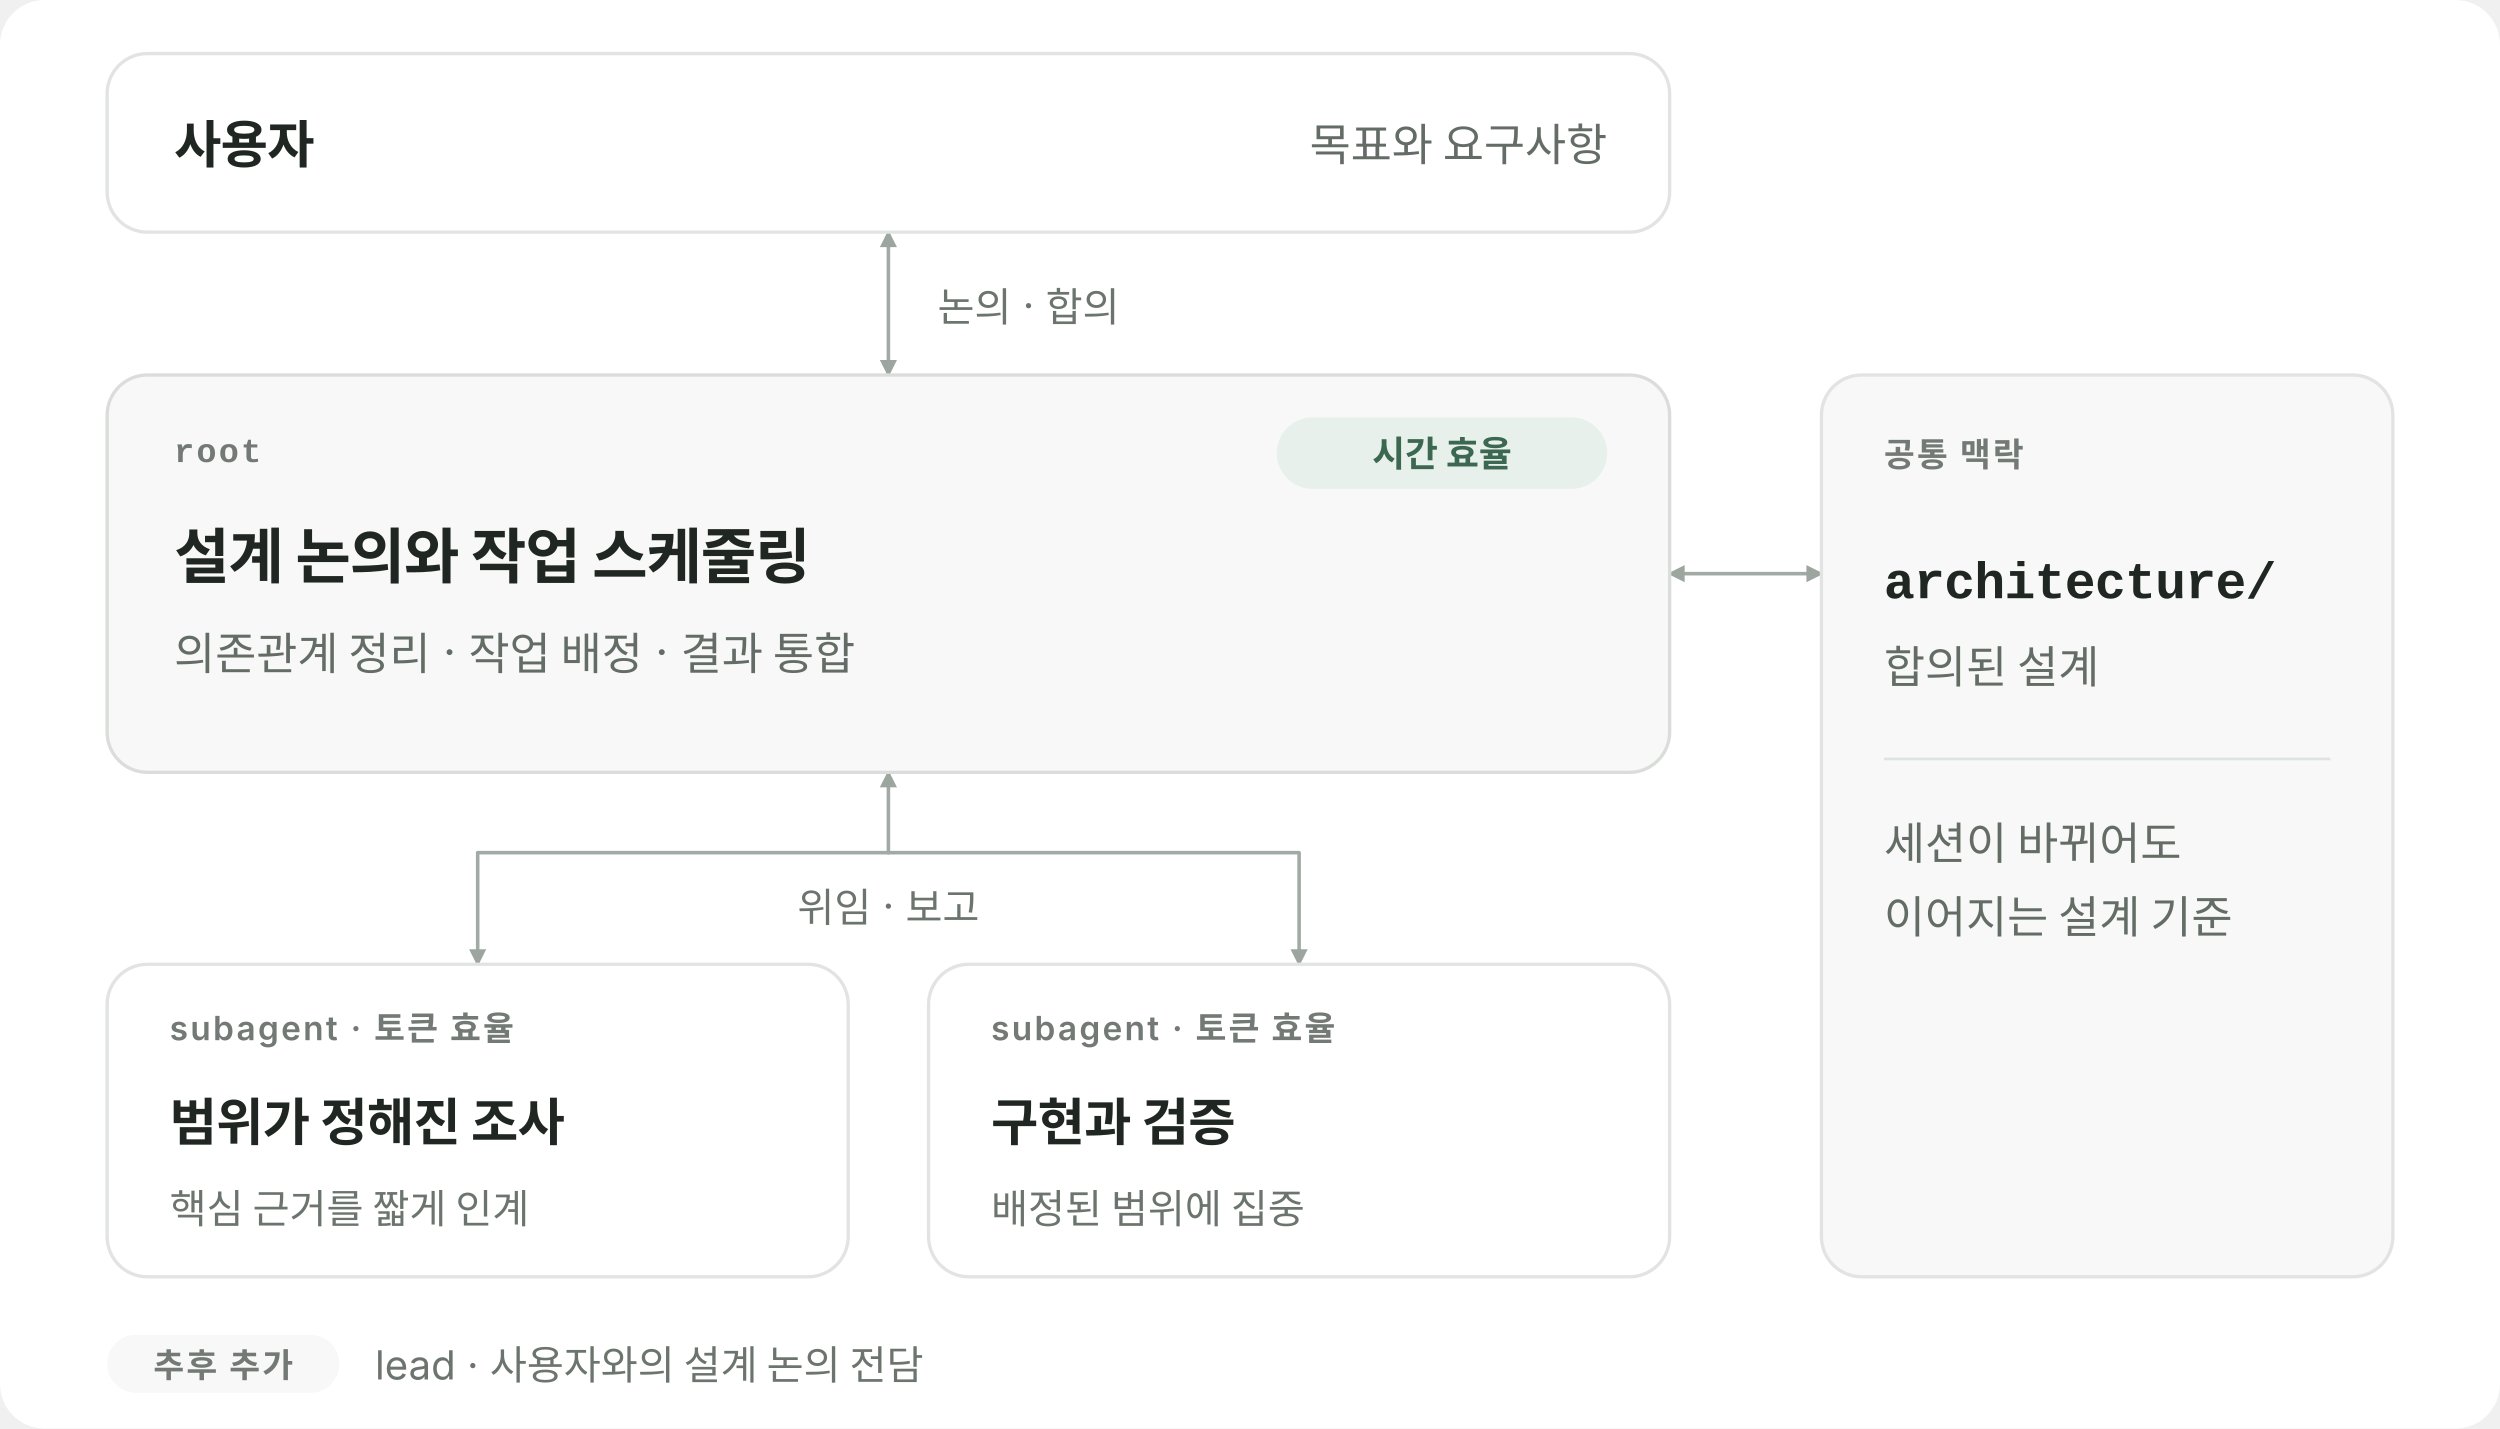
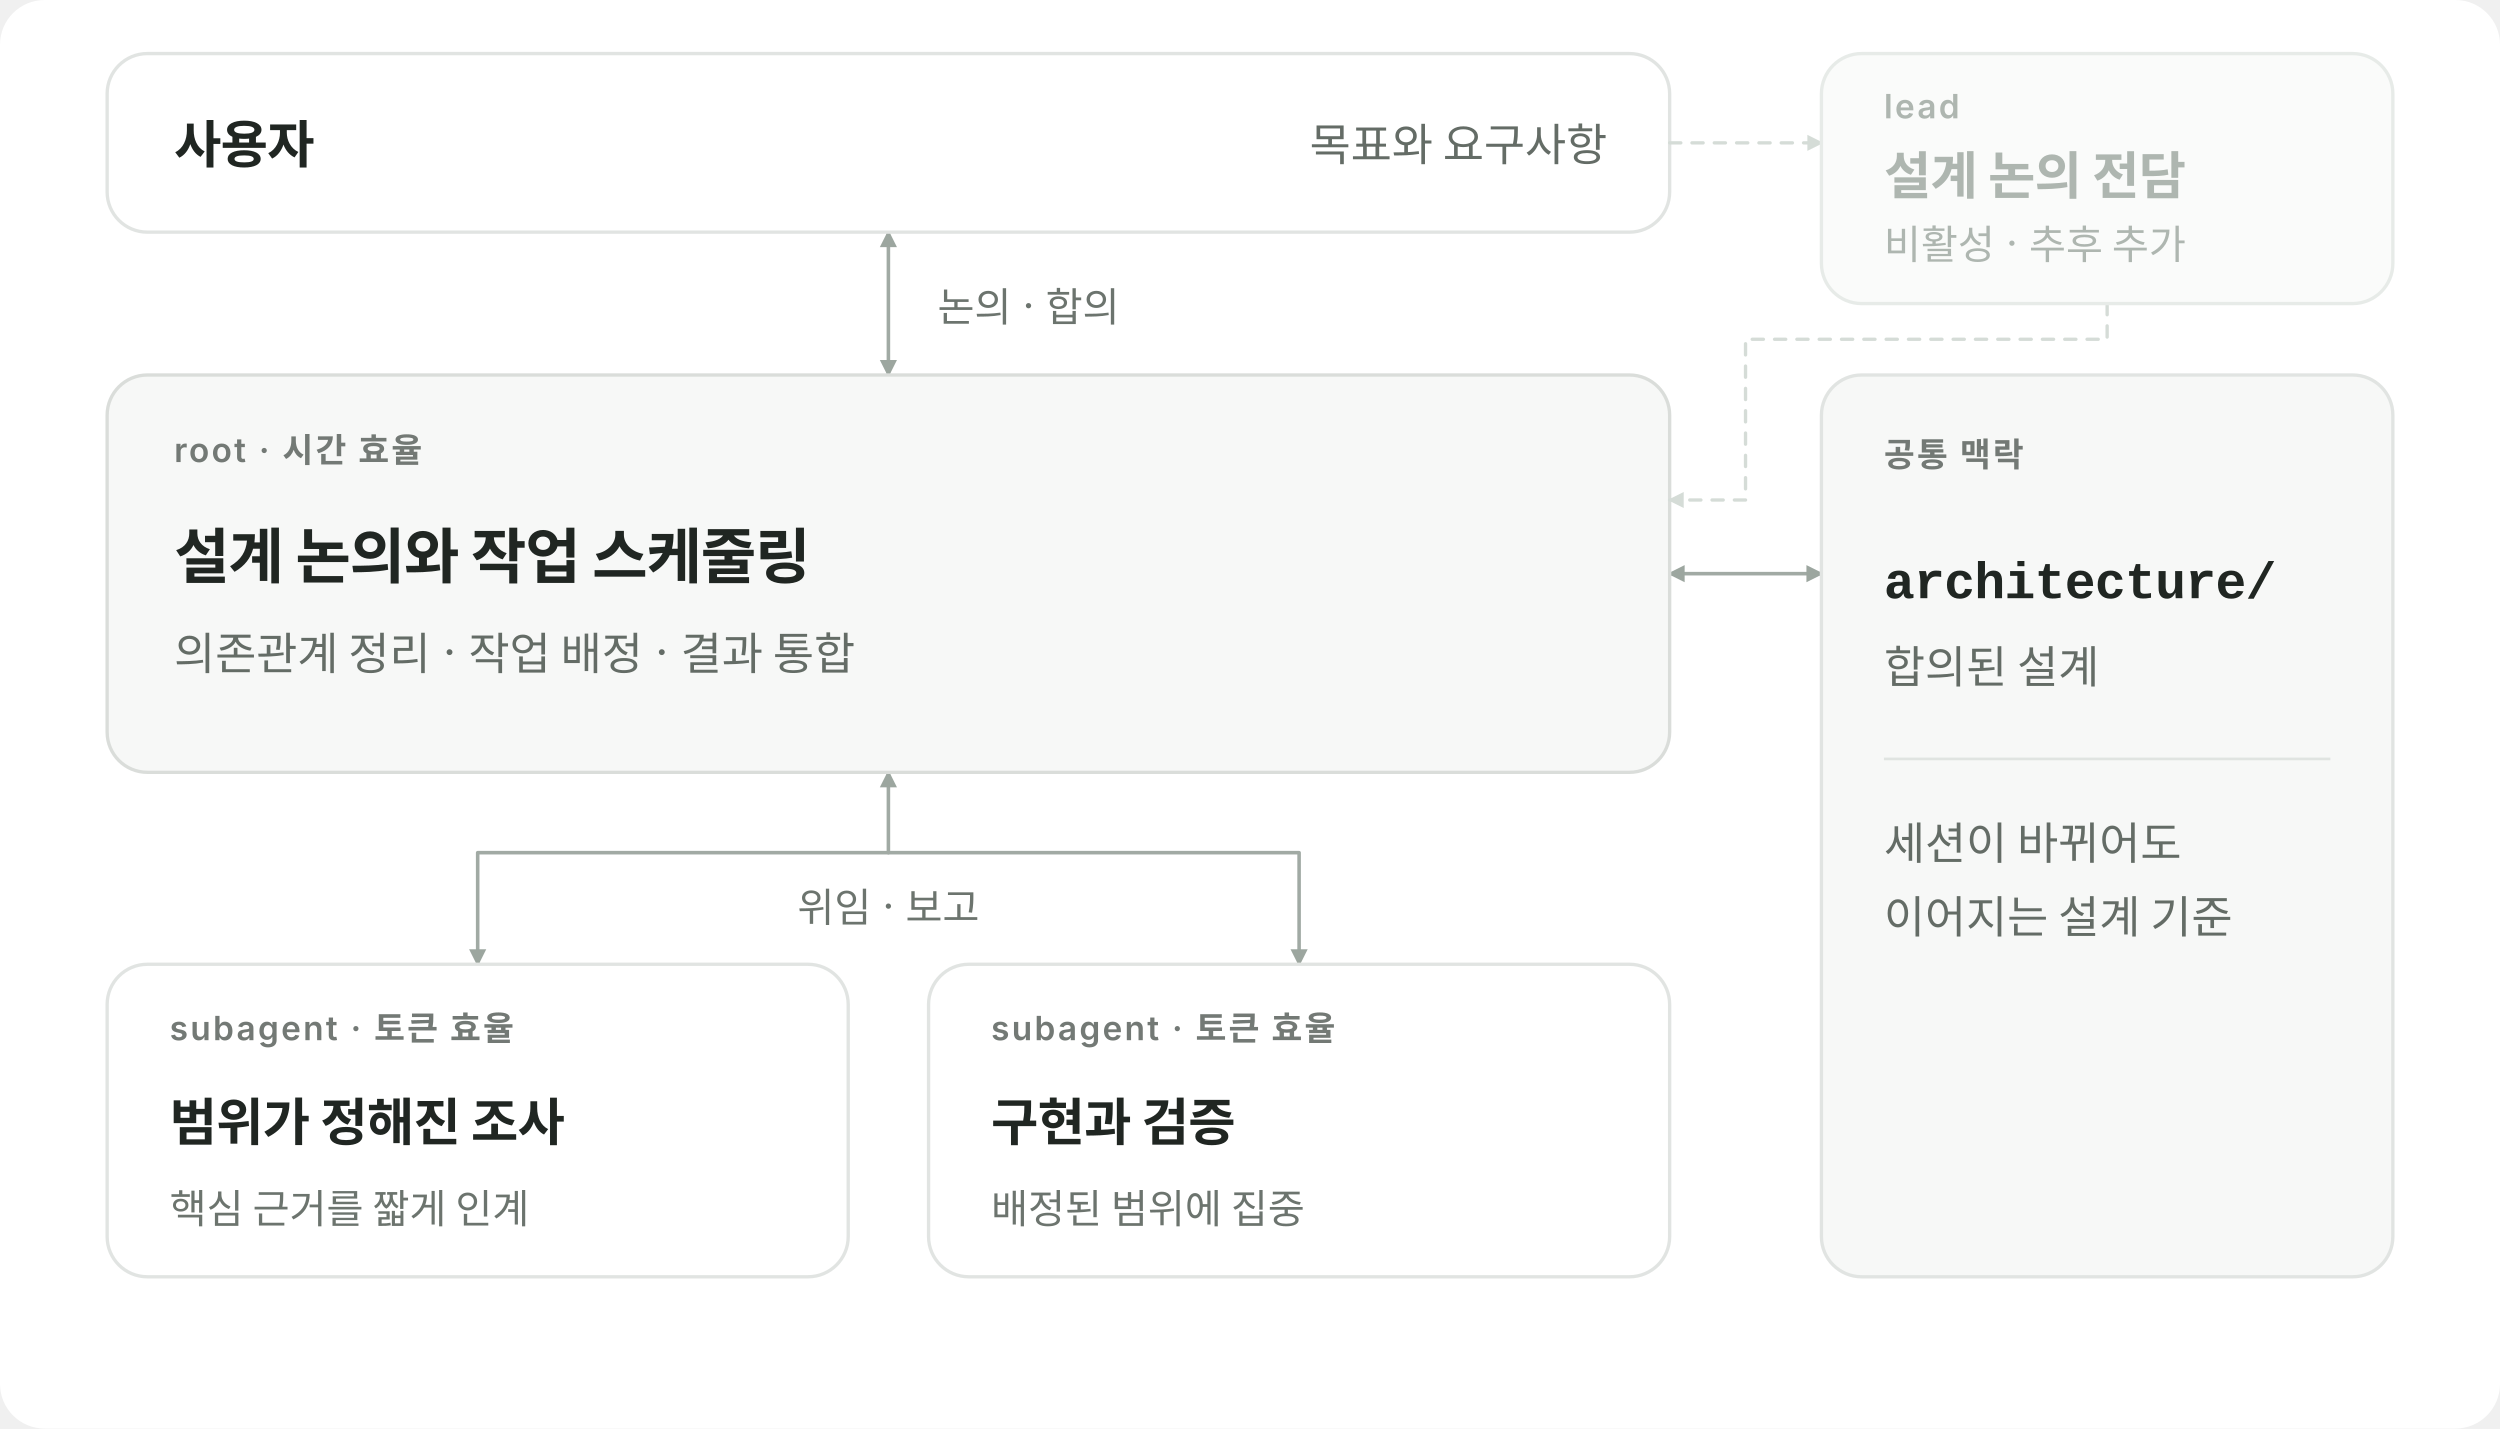
<svg xmlns="http://www.w3.org/2000/svg" id="agent-roles-ko" width="1120" height="640" viewBox="0 0 1120 640" role="img" aria-labelledby="agent-roles-ko-title agent-roles-ko-desc" lang="ko">
  <style>
text { font-family: Inter, "Segoe UI", "Malgun Gothic", Arial, sans-serif; }
.canvas { fill: #ffffff; }
.card { fill: #ffffff; stroke: #e1e4e2; stroke-width: 1.5; }
.root-card { fill: #f7f8f7; stroke: #daddda; stroke-width: 1.5; }
.context-card { fill: #f7f8f7; stroke: #e1e4e2; stroke-width: 1.5; }
.accent-card { fill: #edf5f0; stroke: #c9dfd0; stroke-width: 1.5; }
.row { fill: #f7f8f7; }
.tag { fill: #e8f0eb; }
.eyebrow { fill: #737975; font-size: 15px; font-weight: 600; letter-spacing: 1px; }
.heading { fill: #202622; font-size: 27px; font-weight: 600; letter-spacing: -.5px; }
.label { fill: #202622; font-size: 23px; font-weight: 600; letter-spacing: -.3px; }
.body { fill: #646c66; font-size: 20px; }
.small { fill: #6c746e; font-size: 18px; }
.tag-text { fill: #3c6750; font-size: 16px; font-weight: 600; }
.mono { font-family: "SFMono-Regular", Consolas, "Liberation Mono", monospace; }
.connector { fill: none; stroke: #a1aaa4; stroke-width: 1.6; stroke-linecap: round; stroke-linejoin: round; }
.accent-line { fill: none; stroke: #7e9e89; stroke-width: 1.7; stroke-linecap: round; stroke-linejoin: round; }
.rule { stroke: #e0e4e1; stroke-width: 1.2; }
+ .inactive-card { fill: #fafbfa; stroke: #e7ebe8; stroke-width: 1.5; }
+ .inactive-text { fill: #aeb6b0; }
+ .inactive-connector { fill: none; stroke: #d5dcd7; stroke-width: 1.5; stroke-dasharray: 5 5; stroke-linecap: round; stroke-linejoin: round; }
</style>
  <defs>
    <marker id="agent-roles-ko-arrow" viewBox="0 0 10 10" refX="8" refY="5" markerWidth="6" markerHeight="6" orient="auto-start-reverse">
      <path d="M 1 1 L 9 5 L 1 9 Z" fill="#9ca69f" />
+     </marker>
+     <marker id="agent-roles-ko-inactive-arrow" viewBox="0 0 10 10" refX="8" refY="5" markerWidth="6" markerHeight="6" orient="auto-start-reverse">
+       <path d="M 1 1 L 9 5 L 1 9 Z" fill="#d5dcd7" />
    </marker>
  </defs>
  <rect width="1120" height="640" rx="20" class="canvas" />
  <path d="M 398 104 V 168" class="connector" marker-end="url(#agent-roles-ko-arrow)" marker-start="url(#agent-roles-ko-arrow)" />
  <path d="M 748 257 H 816" class="connector" marker-end="url(#agent-roles-ko-arrow)" marker-start="url(#agent-roles-ko-arrow)" />
  <path d="M 398 346 V 382 H 214 V 432" class="connector" marker-end="url(#agent-roles-ko-arrow)" marker-start="url(#agent-roles-ko-arrow)" />
  <path d="M 398 382 H 582 V 432" class="connector" marker-end="url(#agent-roles-ko-arrow)" />
  <rect x="48" y="24" width="700" height="80" rx="18" class="card" />
  <text x="78" y="73" class="label">사용자</text>
  <text x="720" y="72" class="body" text-anchor="end">목표와 요구사항</text>
  <text x="420" y="144" class="small">논의 · 합의</text>
  <rect x="48" y="168" width="700" height="178" rx="18" class="root-card" />
-   <text x="78" y="207" class="eyebrow mono">root</text>
-   <rect x="572" y="187" width="148" height="32" rx="16" class="tag" />
-   <text x="646" y="209" class="tag-text" text-anchor="middle">시간 효율</text>
+   <text x="78" y="207" class="eyebrow">root · 시간 효율</text>
  <text x="78" y="259" class="heading">설계 논의와 작업 스케줄링</text>
  <text x="78" y="300" class="body">의존관계 정리 · 작업 배정 · 결과 통합</text>
  <rect x="326" y="392" width="144" height="30" rx="15" class="canvas" />
  <text x="398" y="413" class="small" text-anchor="middle">위임 · 보고</text>
  <rect x="48" y="432" width="332" height="140" rx="18" class="card" />
  <text x="76" y="466" class="eyebrow">subagent · 토큰 효율</text>
  <text x="76" y="511" class="label">범위가 정해진 조사</text>
  <text x="76" y="548" class="small">핵심 근거를 짧게 인계</text>
  <rect x="416" y="432" width="332" height="140" rx="18" class="card" />
  <text x="444" y="466" class="eyebrow">subagent · 토큰 효율</text>
  <text x="444" y="511" class="label">구현과 검증</text>
  <text x="444" y="548" class="small">배정된 범위에 집중</text>
  <rect x="816" y="168" width="256" height="404" rx="18" class="context-card" />
  <text x="844" y="209" class="eyebrow">공통 맥락</text>
  <text x="844" y="268" class="label mono">architecture/</text>
  <text x="844" y="306" class="body">합의된 설계</text>
  <line x1="844" y1="340" x2="1044" y2="340" class="rule" />
  <text x="844" y="385" class="body">세션이 바뀌어도</text>
  <text x="844" y="418" class="body">이어지는 설계 기준</text>
-   <rect x="48" y="598" width="104" height="26" rx="13" class="row" />
-   <text x="100" y="617" class="eyebrow" text-anchor="middle">추후 추가</text>
-   <text x="168" y="618" class="small">lead · 사용자와의 설계 논의 전담</text>
+   <g aria-label="비활성 · 추후 추가">
+     <path d="M 748 64 H 816" class="inactive-connector" marker-end="url(#agent-roles-ko-inactive-arrow)" />
+     <path d="M 944 136 V 152 H 782 V 224 H 748" class="inactive-connector" marker-end="url(#agent-roles-ko-inactive-arrow)" />
+     <rect x="816" y="24" width="256" height="112" rx="18" class="inactive-card" />
+     <text x="844" y="53" class="eyebrow inactive-text">lead</text>
+     <text x="844" y="87" class="label inactive-text">설계 논의 전담</text>
+     <text x="844" y="116" class="small inactive-text">비활성 · 추후 추가</text>
+   </g>
</svg>
